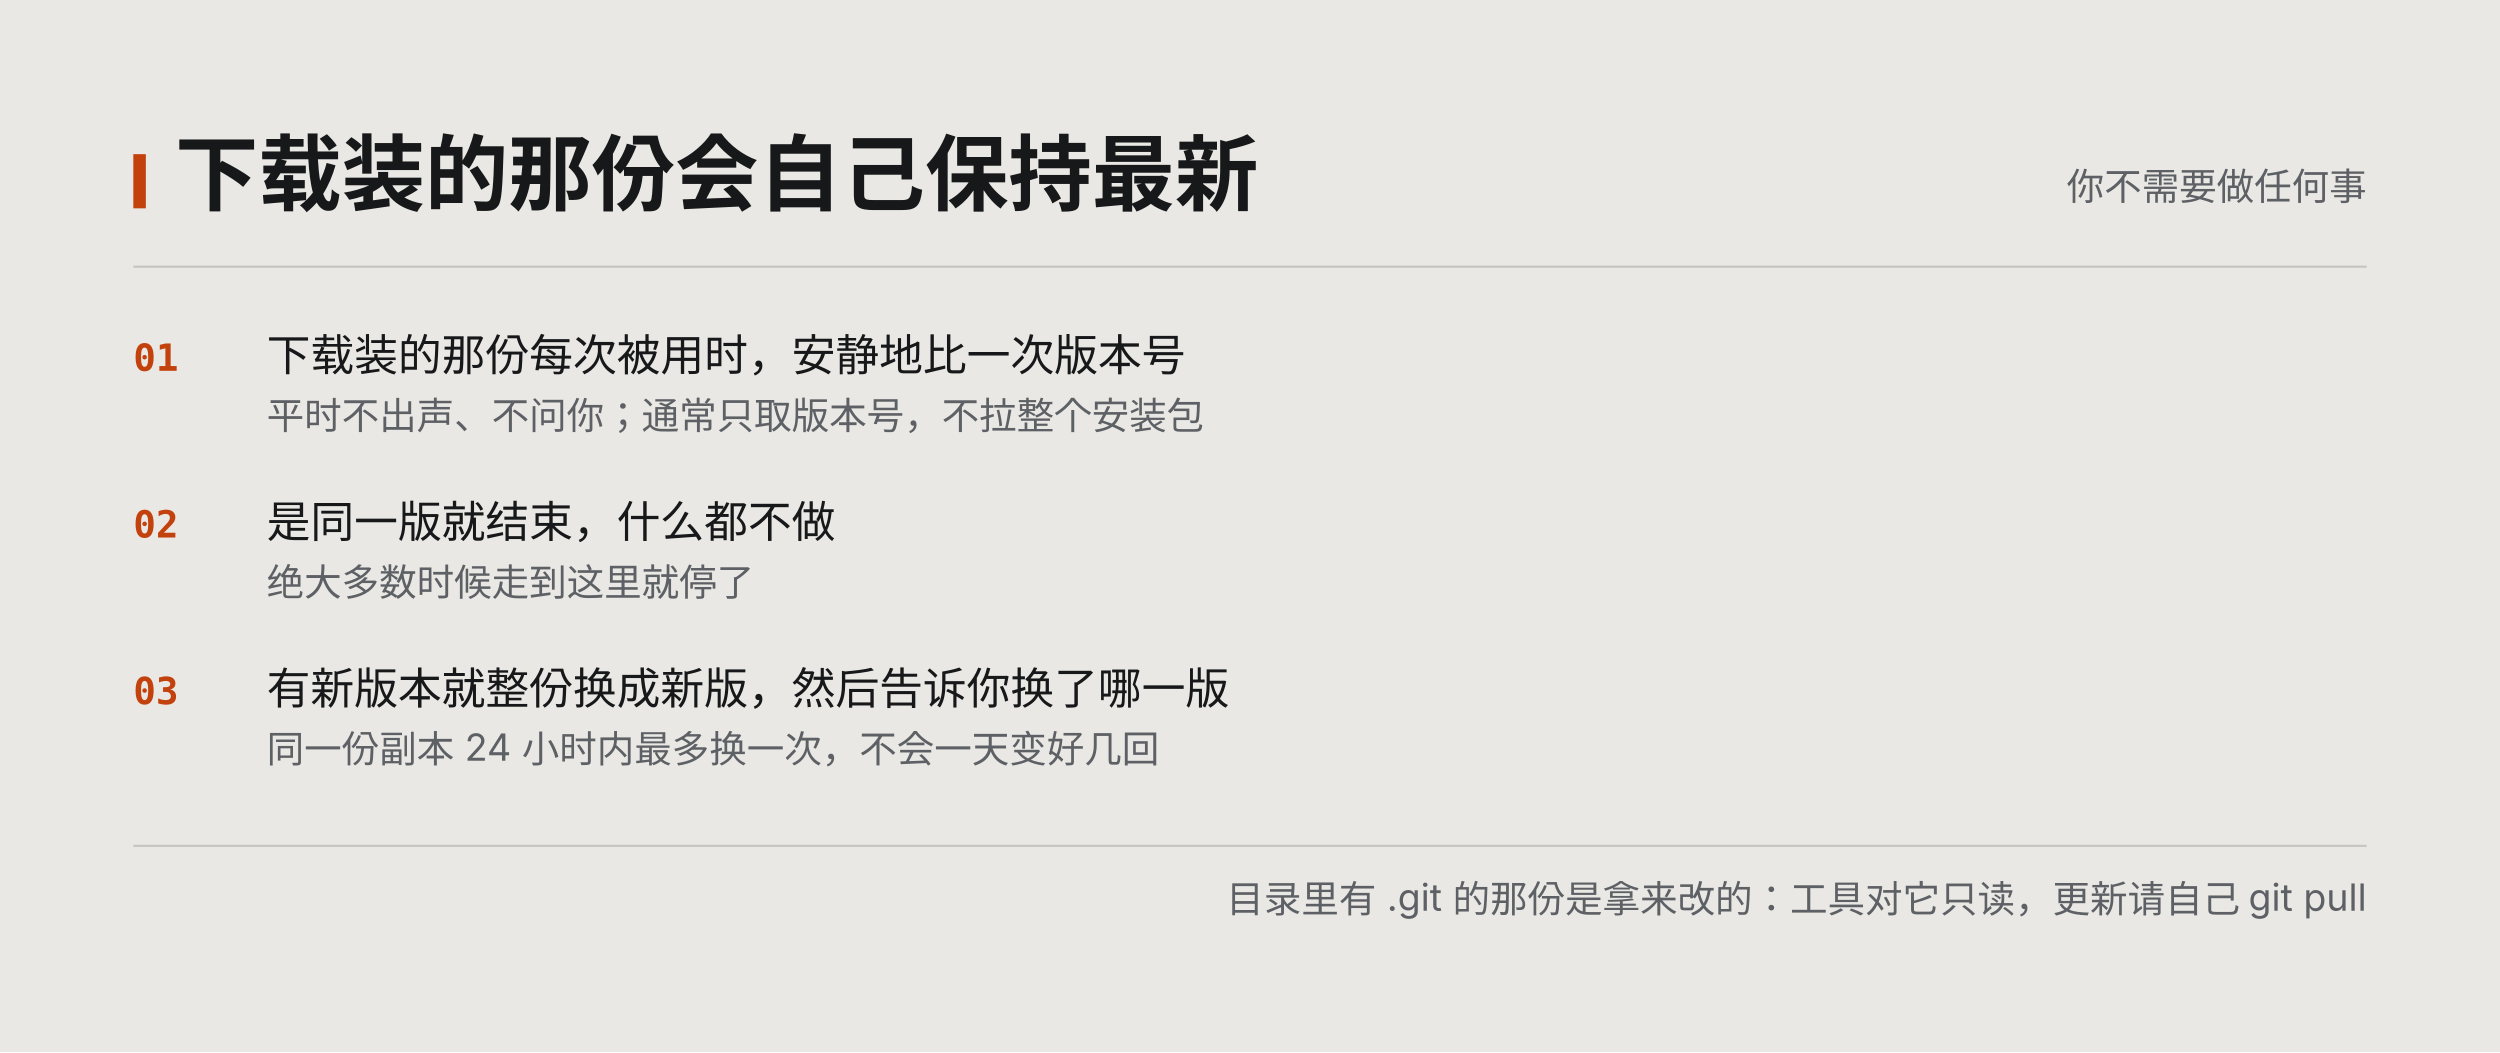
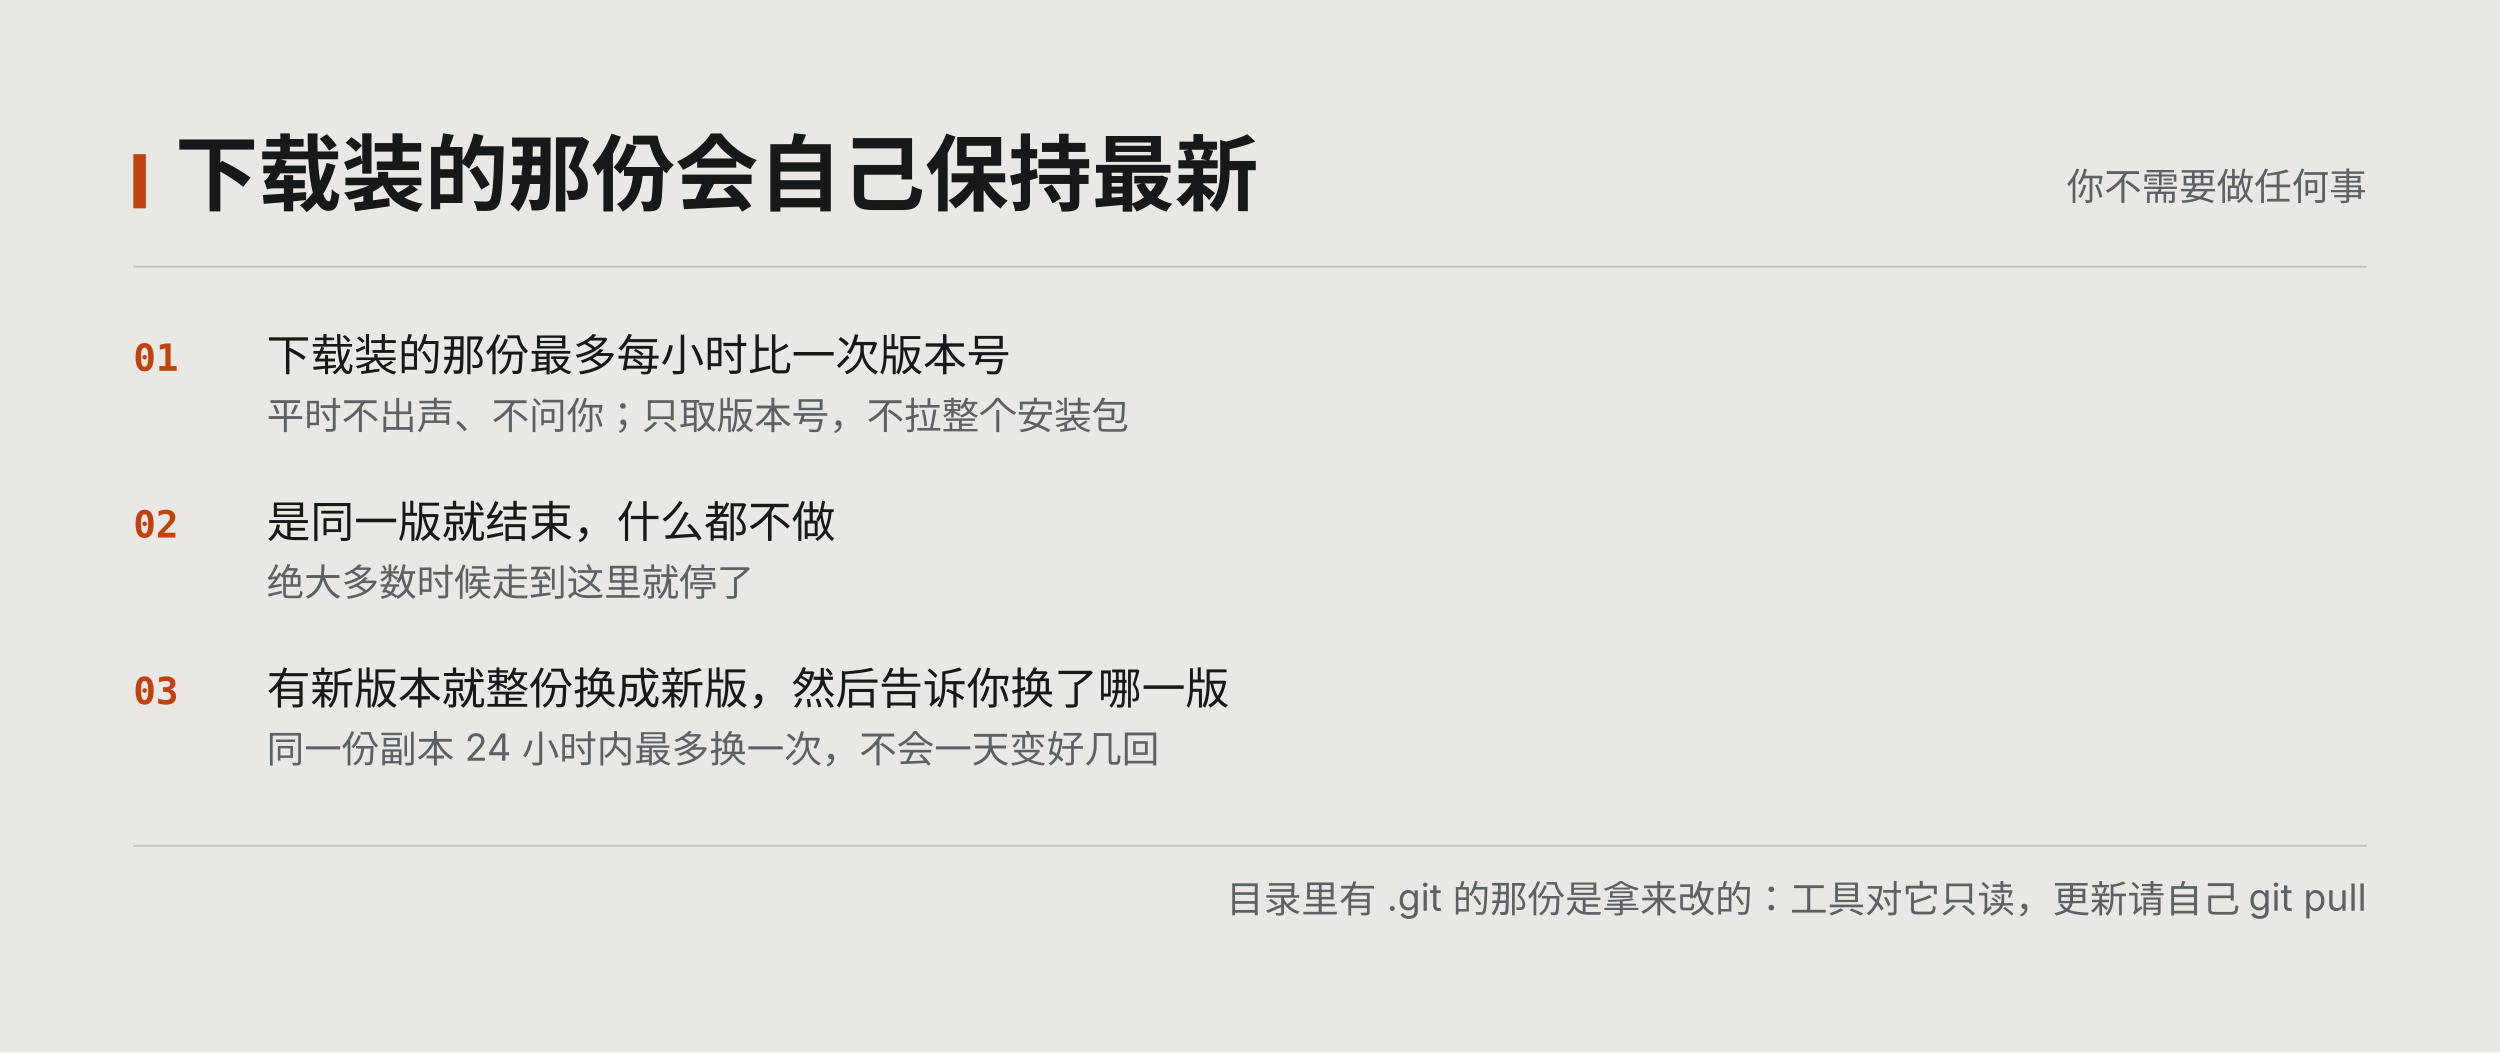
<svg xmlns="http://www.w3.org/2000/svg" width="1200" height="505" viewBox="0 0 1200 505" role="img" aria-labelledby="pfUpdateTitle pfUpdateDesc">
  <rect width="1200" height="505" fill="#E9E8E4" />
  <g id="head" font-family="-apple-system, BlinkMacSystemFont, 'Segoe UI', 'PingFang SC', sans-serif">
    <rect x="64" y="74" width="6" height="26" fill="#C2410C" />
    <text x="84" y="98" font-size="40" font-weight="700" fill="#17181A">下载装的那份会自己保持最新</text>
    <text x="1136" y="96" text-anchor="end" font-family="ui-monospace, SFMono-Regular, Menlo, monospace" font-size="18" fill="#5D6064">你不需要做任何事</text>
  </g>
  <line x1="64" y1="128" x2="1136" y2="128" stroke="#C6C4BF" stroke-width="1" />
  <g id="how" font-family="-apple-system, BlinkMacSystemFont, 'Segoe UI', 'PingFang SC', sans-serif">
    <text x="64" y="178" font-family="ui-monospace, SFMono-Regular, Menlo, monospace" font-size="18" fill="#C2410C" font-weight="700">01</text>
-     <text x="128" y="178" font-size="21" fill="#17181A">下载装的那份每次被用时，安静地比一次版本号</text>
-     <text x="128" y="206" font-size="18" fill="#5D6064">平时不出声、不问你；通常只取版本号，不拉整个安装包</text>
+     <text x="128" y="178" font-size="21" fill="#17181A">下载装的那份最多每小时比一次版本号</text>
+     <text x="128" y="206" font-size="18" fill="#5D6064">平时不出声、不问你；只取版本号，不拉整个安装包</text>
    <text x="64" y="258" font-family="ui-monospace, SFMono-Regular, Menlo, monospace" font-size="18" fill="#C2410C" font-weight="700">02</text>
    <text x="128" y="258" font-size="21" fill="#17181A">是同一版就结束，什么都不做</text>
    <text x="128" y="286" font-size="18" fill="#5D6064">绝大多数时候走到这里就停了</text>
    <text x="64" y="338" font-family="ui-monospace, SFMono-Regular, Menlo, monospace" font-size="18" fill="#C2410C" font-weight="700">03</text>
    <text x="128" y="338" font-size="21" fill="#17181A">有新版本就整份换成新版，然后告诉你换了哪一版</text>
    <text x="128" y="366" font-size="18" fill="#5D6064">同一份副本 24 小时内最多换一次，不会一天变好几回</text>
  </g>
  <line x1="64" y1="406" x2="1136" y2="406" stroke="#C6C4BF" stroke-width="1" />
  <text x="1136" y="438" text-anchor="end" font-family="-apple-system, BlinkMacSystemFont, 'Segoe UI', 'PingFang SC', sans-serif" font-size="18" fill="#5D6064">目录里有 .git 的那份是拿来改的：工具对它只读，更新请自己 git pull</text>
</svg>
